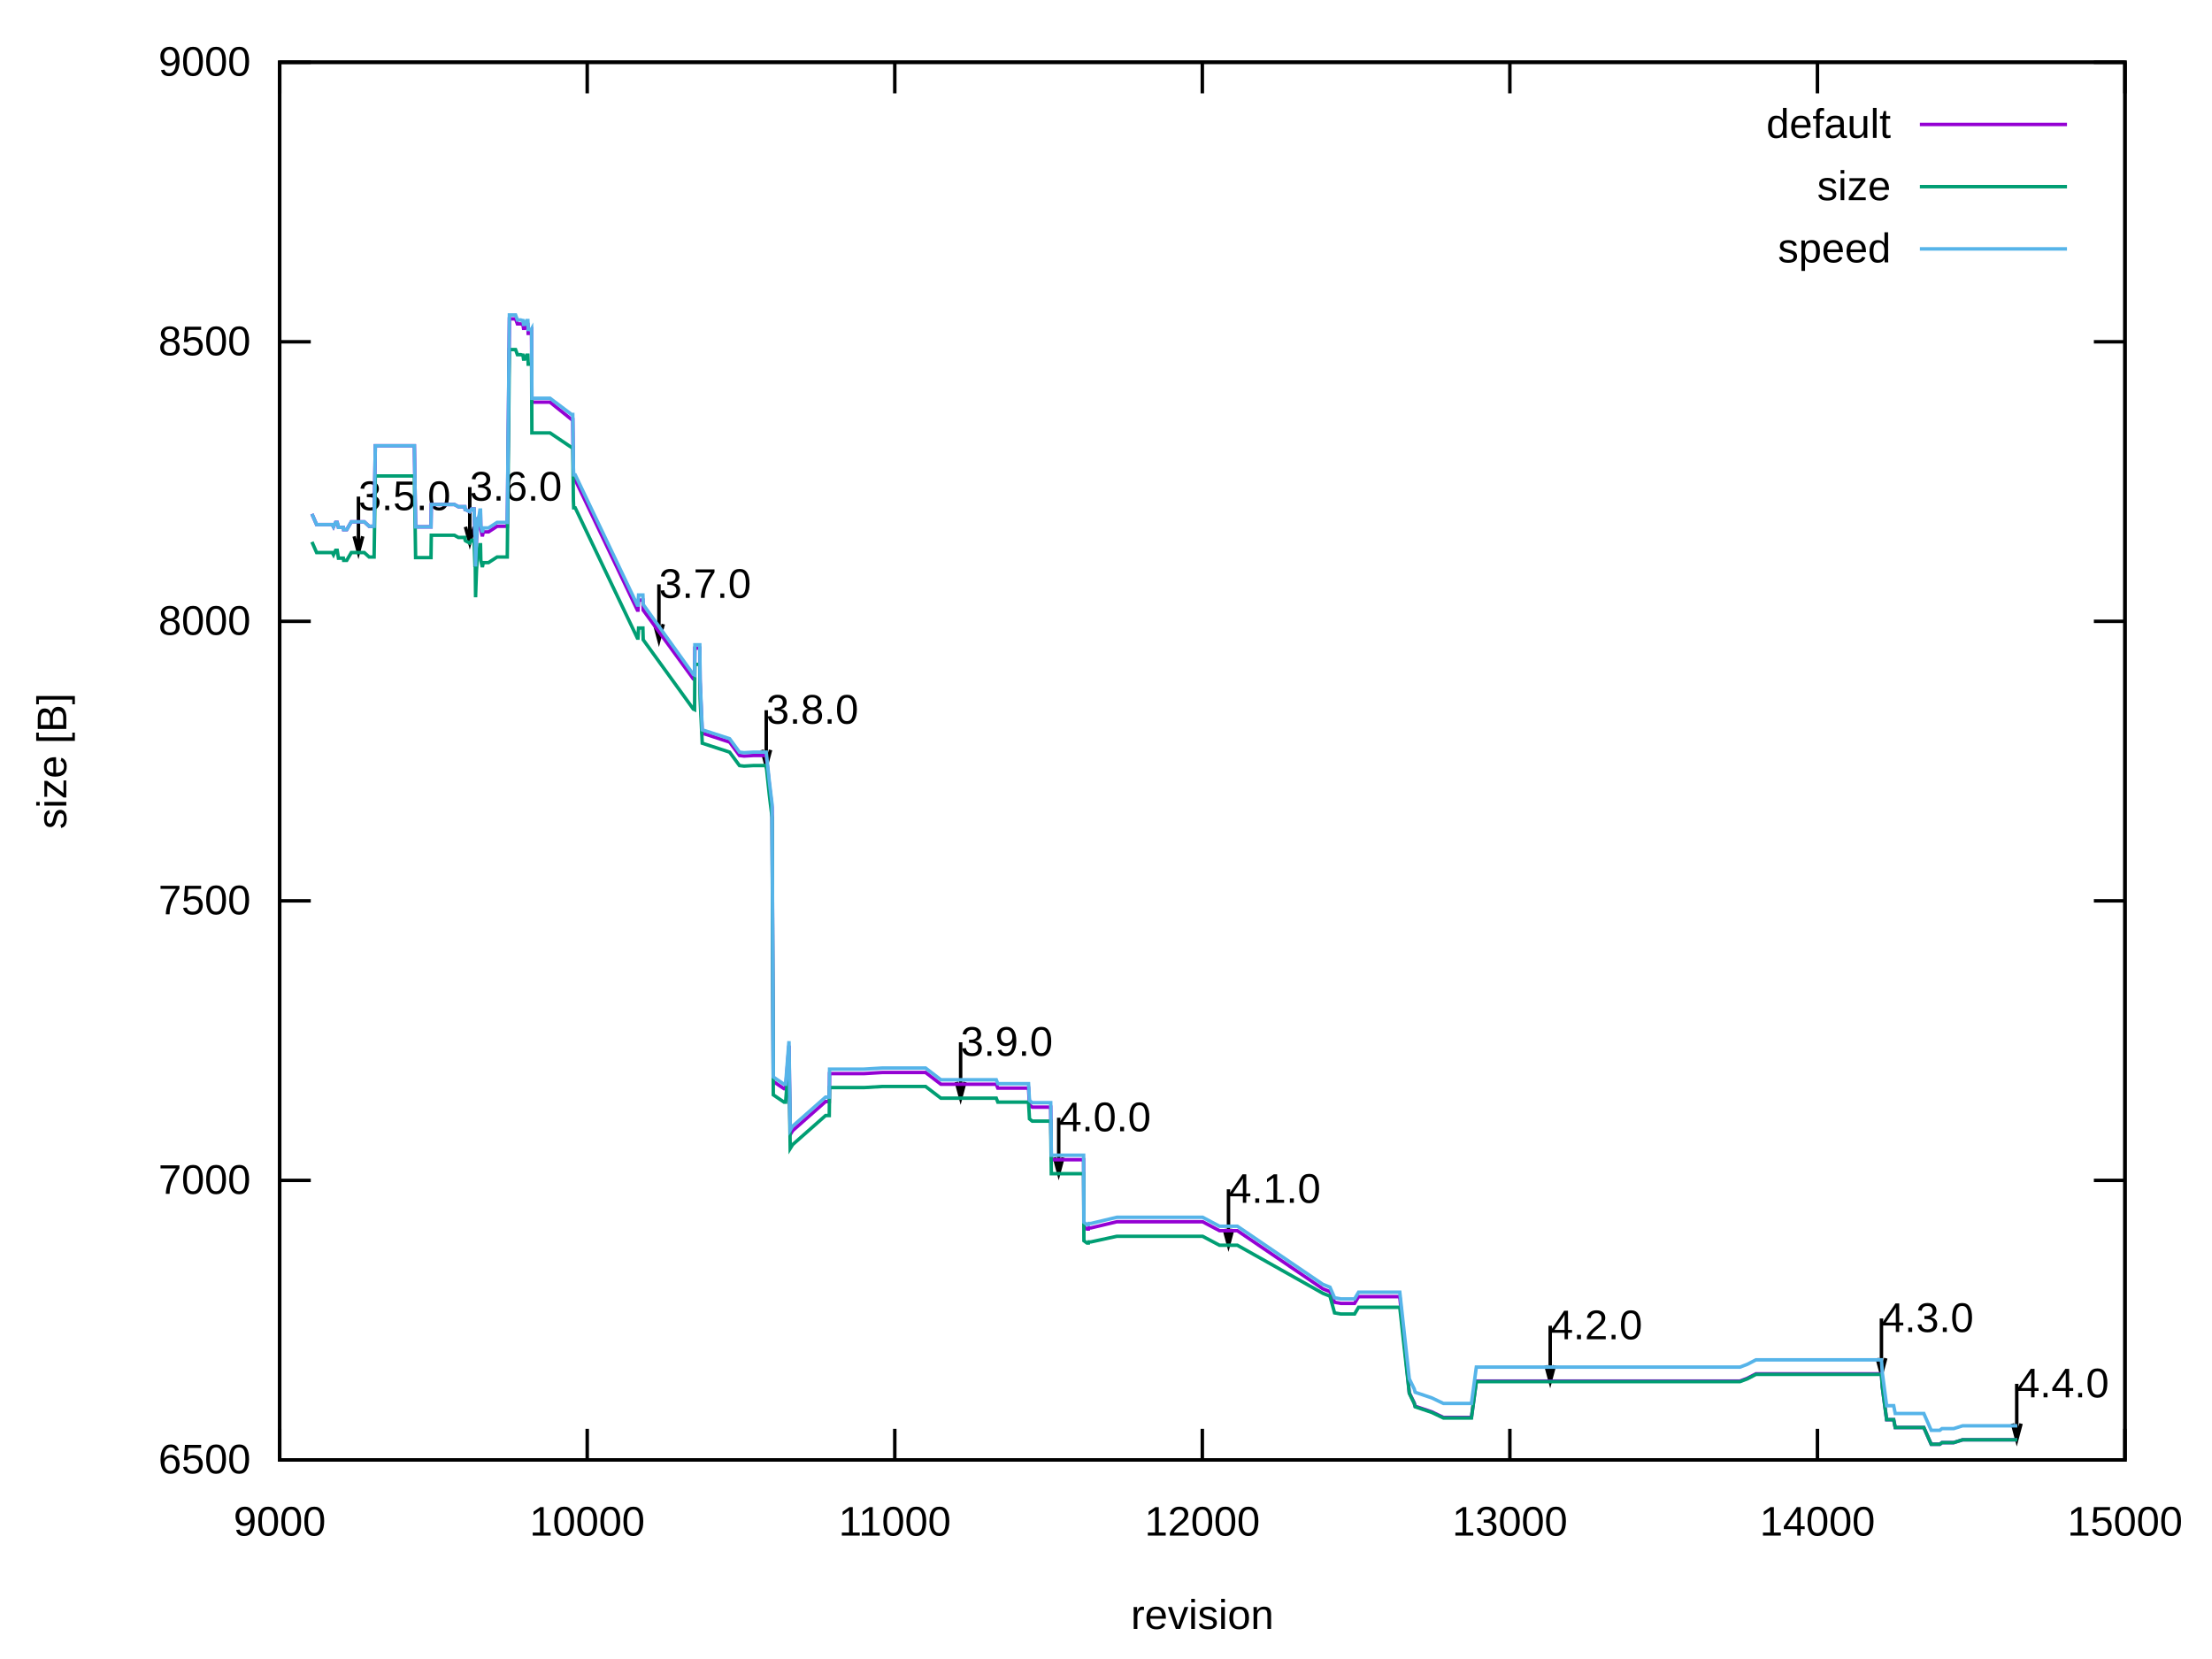
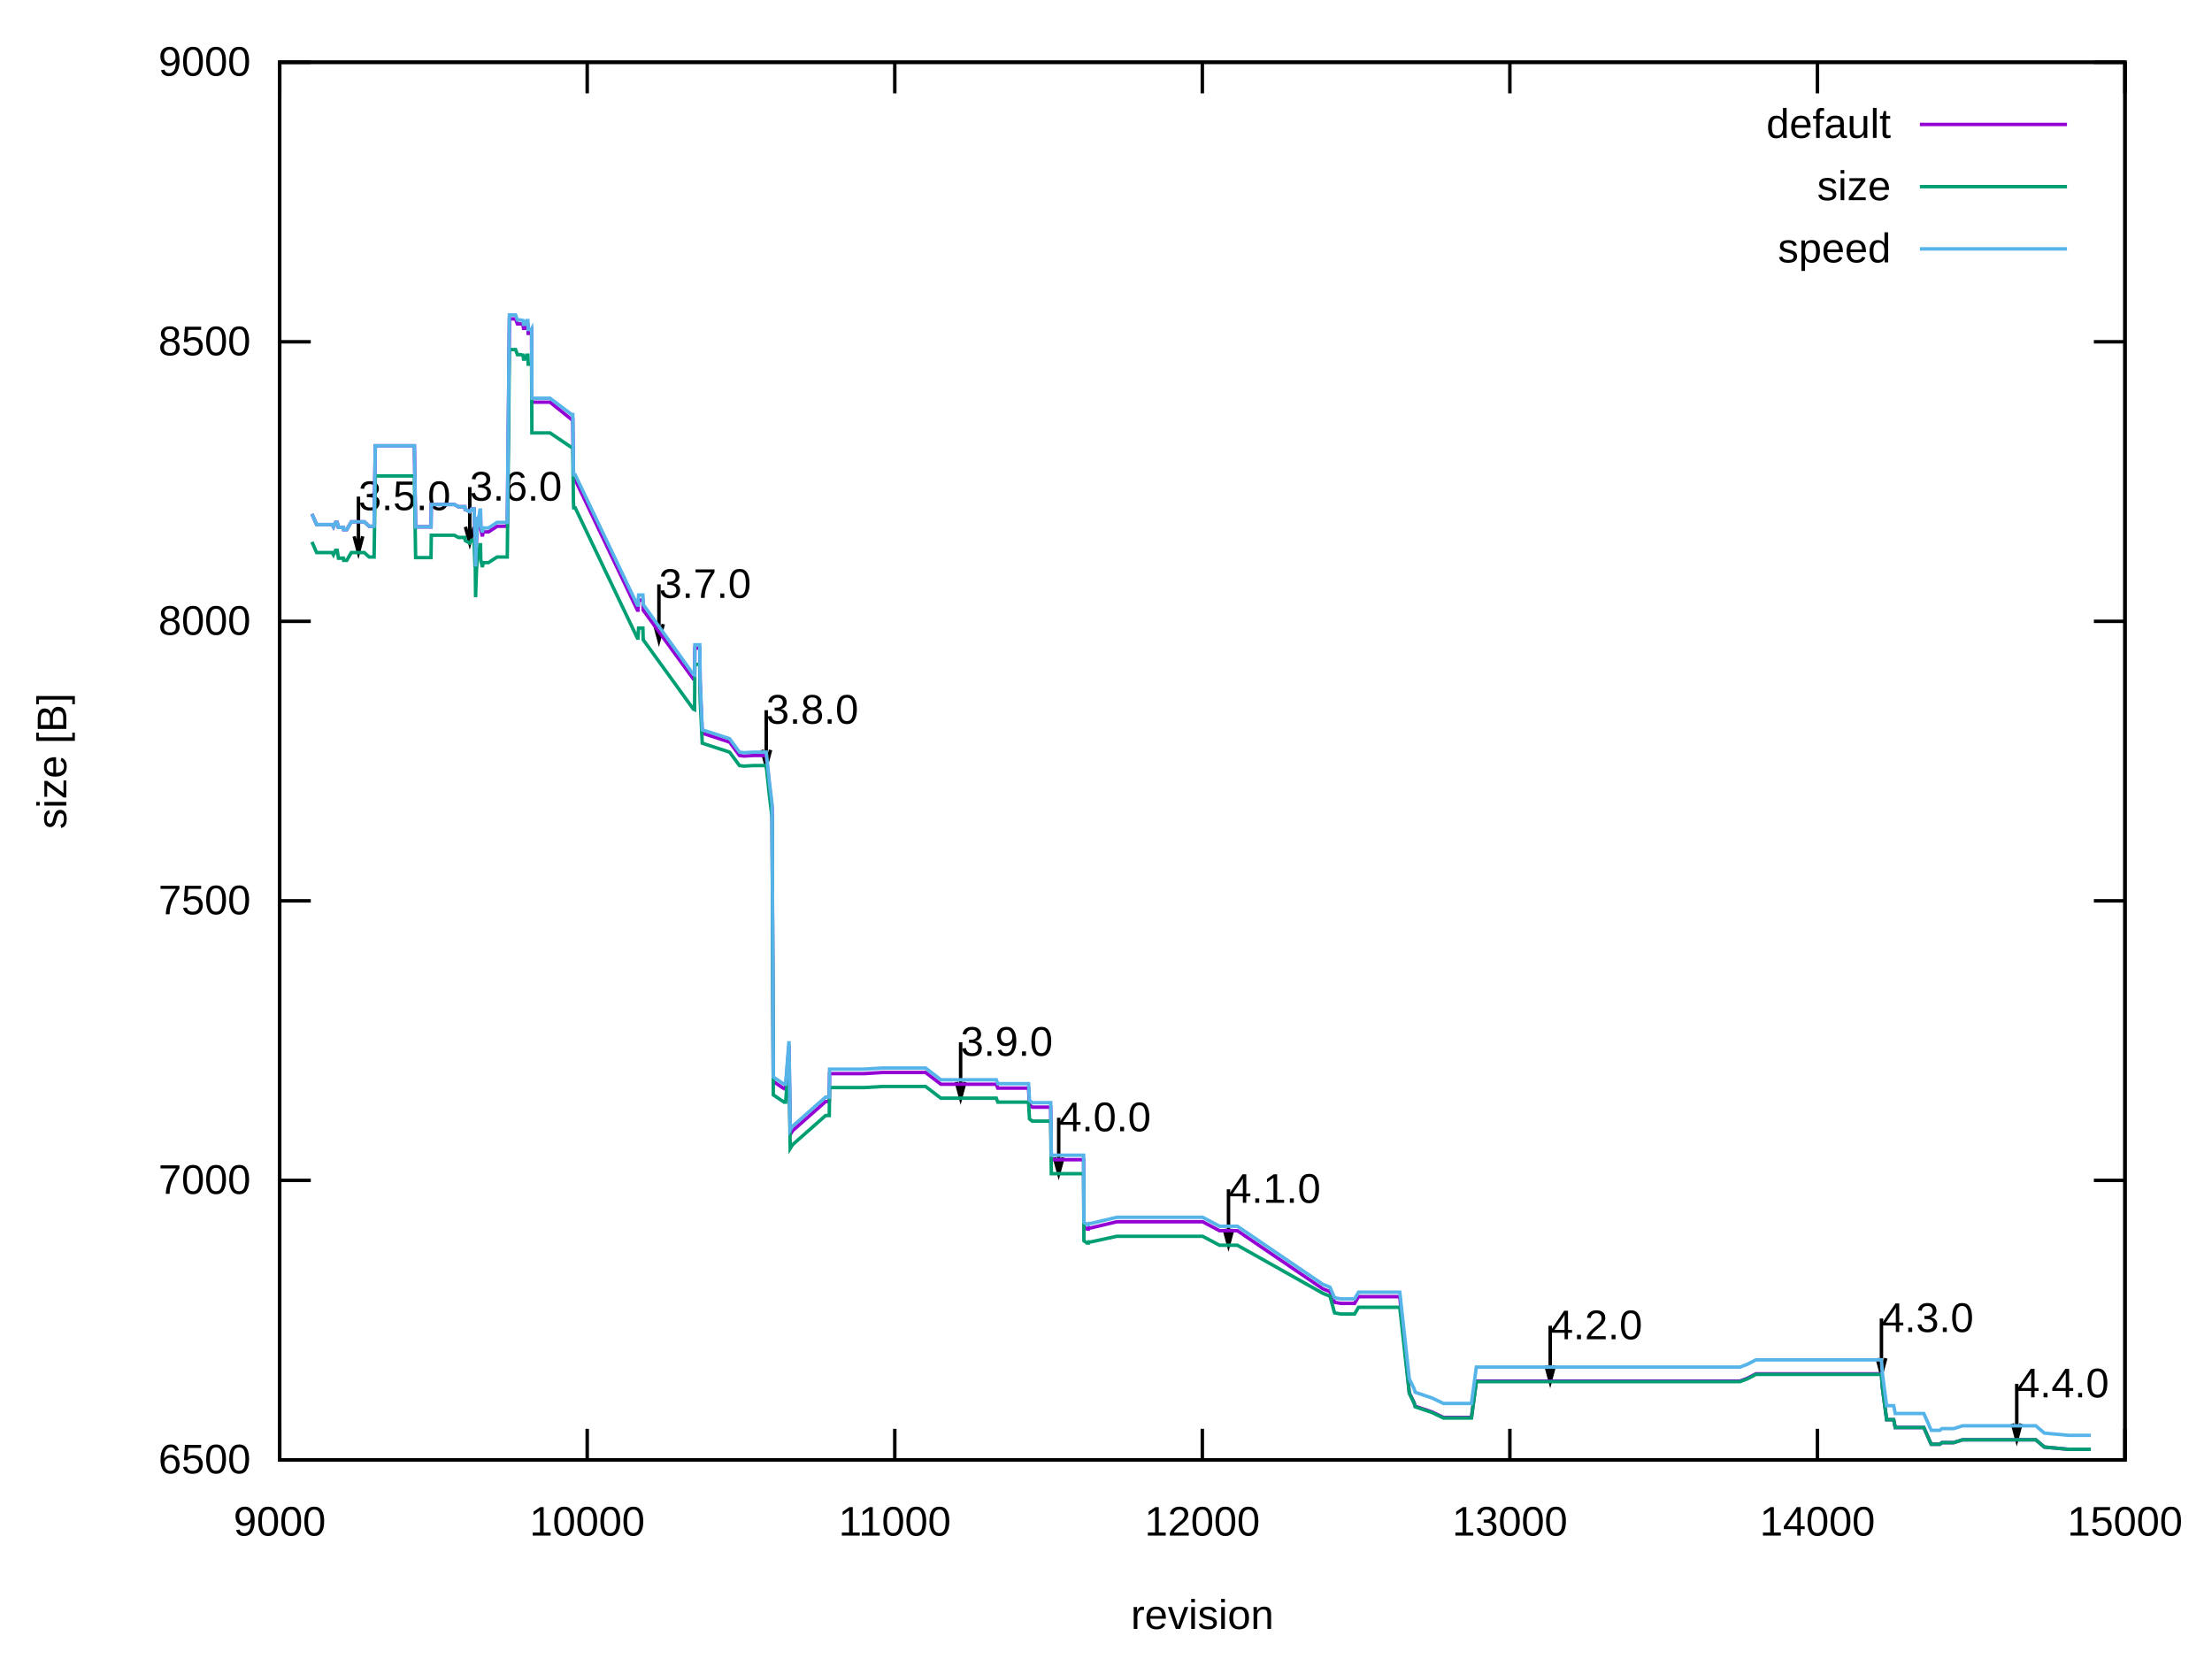
<svg xmlns="http://www.w3.org/2000/svg" xmlns:xlink="http://www.w3.org/1999/xlink" width="640" height="480" viewBox="0 0 640 480">
  <g id="gnuplot_canvas">
    <rect x="0" y="0" width="640" height="480" fill="none" />
    <defs>
      <circle id="gpDot" r="0.5" stroke-width="0.5" stroke="currentColor" />
      <path id="gpPt0" stroke-width="0.222" stroke="currentColor" d="M-1,0 h2 M0,-1 v2" />
      <path id="gpPt1" stroke-width="0.222" stroke="currentColor" d="M-1,-1 L1,1 M1,-1 L-1,1" />
      <path id="gpPt2" stroke-width="0.222" stroke="currentColor" d="M-1,0 L1,0 M0,-1 L0,1 M-1,-1 L1,1 M-1,1 L1,-1" />
      <rect id="gpPt3" stroke-width="0.222" stroke="currentColor" x="-1" y="-1" width="2" height="2" />
      <rect id="gpPt4" stroke-width="0.222" stroke="currentColor" fill="currentColor" x="-1" y="-1" width="2" height="2" />
      <circle id="gpPt5" stroke-width="0.222" stroke="currentColor" cx="0" cy="0" r="1" />
      <use xlink:href="#gpPt5" id="gpPt6" fill="currentColor" stroke="none" />
      <path id="gpPt7" stroke-width="0.222" stroke="currentColor" d="M0,-1.33 L-1.33,0.67 L1.33,0.67 z" />
      <use xlink:href="#gpPt7" id="gpPt8" fill="currentColor" stroke="none" />
      <use xlink:href="#gpPt7" id="gpPt9" stroke="currentColor" transform="rotate(180)" />
      <use xlink:href="#gpPt9" id="gpPt10" fill="currentColor" stroke="none" />
      <use xlink:href="#gpPt3" id="gpPt11" stroke="currentColor" transform="rotate(45)" />
      <use xlink:href="#gpPt11" id="gpPt12" fill="currentColor" stroke="none" />
      <path id="gpPt13" stroke-width="0.222" stroke="currentColor" d="M0,1.330 L1.265,0.411 L0.782,-1.067 L-0.782,-1.076 L-1.265,0.411 z" />
      <use xlink:href="#gpPt13" id="gpPt14" fill="currentColor" stroke="none" />
      <filter id="textbox" filterUnits="objectBoundingBox" x="0" y="0" height="1" width="1">
        <feFlood flood-color="white" flood-opacity="1" result="bgnd" />
        <feComposite in="SourceGraphic" in2="bgnd" operator="atop" />
      </filter>
      <filter id="greybox" filterUnits="objectBoundingBox" x="0" y="0" height="1" width="1">
        <feFlood flood-color="lightgrey" flood-opacity="1" result="grey" />
        <feComposite in="SourceGraphic" in2="grey" operator="atop" />
      </filter>
    </defs>
    <g fill="none" color="white" stroke="currentColor" stroke-width="1.00" stroke-linecap="butt" stroke-linejoin="miter">
</g>
    <g fill="none" color="black" stroke="currentColor" stroke-width="1.00" stroke-linecap="butt" stroke-linejoin="miter">
      <path stroke="black" d="M80.92,422.40 L89.92,422.40 M614.82,422.40 L605.82,422.40  " />
      <g transform="translate(72.53,426.30)" stroke="none" fill="black" font-family="Arial" font-size="12.00" text-anchor="end">
        <text>
          <tspan font-family="Arial"> 6500</tspan>
        </text>
      </g>
    </g>
    <g fill="none" color="black" stroke="currentColor" stroke-width="1.00" stroke-linecap="butt" stroke-linejoin="miter">
      <path stroke="black" d="M80.92,341.52 L89.92,341.52 M614.82,341.52 L605.82,341.52  " />
      <g transform="translate(72.53,345.42)" stroke="none" fill="black" font-family="Arial" font-size="12.00" text-anchor="end">
        <text>
          <tspan font-family="Arial"> 7000</tspan>
        </text>
      </g>
    </g>
    <g fill="none" color="black" stroke="currentColor" stroke-width="1.00" stroke-linecap="butt" stroke-linejoin="miter">
      <path stroke="black" d="M80.92,260.64 L89.92,260.64 M614.82,260.64 L605.82,260.64  " />
      <g transform="translate(72.53,264.54)" stroke="none" fill="black" font-family="Arial" font-size="12.00" text-anchor="end">
        <text>
          <tspan font-family="Arial"> 7500</tspan>
        </text>
      </g>
    </g>
    <g fill="none" color="black" stroke="currentColor" stroke-width="1.00" stroke-linecap="butt" stroke-linejoin="miter">
      <path stroke="black" d="M80.92,179.77 L89.92,179.77 M614.82,179.77 L605.82,179.77  " />
      <g transform="translate(72.53,183.67)" stroke="none" fill="black" font-family="Arial" font-size="12.00" text-anchor="end">
        <text>
          <tspan font-family="Arial"> 8000</tspan>
        </text>
      </g>
    </g>
    <g fill="none" color="black" stroke="currentColor" stroke-width="1.00" stroke-linecap="butt" stroke-linejoin="miter">
      <path stroke="black" d="M80.92,98.89 L89.92,98.89 M614.82,98.89 L605.82,98.89  " />
      <g transform="translate(72.53,102.79)" stroke="none" fill="black" font-family="Arial" font-size="12.00" text-anchor="end">
        <text>
          <tspan font-family="Arial"> 8500</tspan>
        </text>
      </g>
    </g>
    <g fill="none" color="black" stroke="currentColor" stroke-width="1.00" stroke-linecap="butt" stroke-linejoin="miter">
      <path stroke="black" d="M80.92,18.01 L89.92,18.01 M614.82,18.01 L605.82,18.01  " />
      <g transform="translate(72.53,21.91)" stroke="none" fill="black" font-family="Arial" font-size="12.00" text-anchor="end">
        <text>
          <tspan font-family="Arial"> 9000</tspan>
        </text>
      </g>
    </g>
    <g fill="none" color="black" stroke="currentColor" stroke-width="1.00" stroke-linecap="butt" stroke-linejoin="miter">
      <path stroke="black" d="M80.92,422.40 L80.92,413.40 M80.92,18.01 L80.92,27.01  " />
      <g transform="translate(80.92,444.30)" stroke="none" fill="black" font-family="Arial" font-size="12.00" text-anchor="middle">
        <text>
          <tspan font-family="Arial"> 9000</tspan>
        </text>
      </g>
    </g>
    <g fill="none" color="black" stroke="currentColor" stroke-width="1.00" stroke-linecap="butt" stroke-linejoin="miter">
      <path stroke="black" d="M169.90,422.40 L169.90,413.40 M169.90,18.01 L169.90,27.01  " />
      <g transform="translate(169.90,444.30)" stroke="none" fill="black" font-family="Arial" font-size="12.00" text-anchor="middle">
        <text>
          <tspan font-family="Arial"> 10000</tspan>
        </text>
      </g>
    </g>
    <g fill="none" color="black" stroke="currentColor" stroke-width="1.00" stroke-linecap="butt" stroke-linejoin="miter">
      <path stroke="black" d="M258.89,422.40 L258.89,413.40 M258.89,18.01 L258.89,27.01  " />
      <g transform="translate(258.89,444.30)" stroke="none" fill="black" font-family="Arial" font-size="12.00" text-anchor="middle">
        <text>
          <tspan font-family="Arial"> 11000</tspan>
        </text>
      </g>
    </g>
    <g fill="none" color="black" stroke="currentColor" stroke-width="1.00" stroke-linecap="butt" stroke-linejoin="miter">
      <path stroke="black" d="M347.87,422.40 L347.87,413.40 M347.87,18.01 L347.87,27.01  " />
      <g transform="translate(347.87,444.30)" stroke="none" fill="black" font-family="Arial" font-size="12.00" text-anchor="middle">
        <text>
          <tspan font-family="Arial"> 12000</tspan>
        </text>
      </g>
    </g>
    <g fill="none" color="black" stroke="currentColor" stroke-width="1.00" stroke-linecap="butt" stroke-linejoin="miter">
      <path stroke="black" d="M436.85,422.40 L436.85,413.40 M436.85,18.01 L436.85,27.01  " />
      <g transform="translate(436.85,444.30)" stroke="none" fill="black" font-family="Arial" font-size="12.00" text-anchor="middle">
        <text>
          <tspan font-family="Arial"> 13000</tspan>
        </text>
      </g>
    </g>
    <g fill="none" color="black" stroke="currentColor" stroke-width="1.00" stroke-linecap="butt" stroke-linejoin="miter">
      <path stroke="black" d="M525.84,422.40 L525.84,413.40 M525.84,18.01 L525.84,27.01  " />
      <g transform="translate(525.84,444.30)" stroke="none" fill="black" font-family="Arial" font-size="12.00" text-anchor="middle">
        <text>
          <tspan font-family="Arial"> 14000</tspan>
        </text>
      </g>
    </g>
    <g fill="none" color="black" stroke="currentColor" stroke-width="1.00" stroke-linecap="butt" stroke-linejoin="miter">
      <path stroke="black" d="M614.82,422.40 L614.82,413.40 M614.82,18.01 L614.82,27.01  " />
      <g transform="translate(614.82,444.30)" stroke="none" fill="black" font-family="Arial" font-size="12.00" text-anchor="middle">
        <text>
          <tspan font-family="Arial"> 15000</tspan>
        </text>
      </g>
    </g>
    <g fill="none" color="black" stroke="currentColor" stroke-width="1.00" stroke-linecap="butt" stroke-linejoin="miter">
</g>
    <g fill="none" color="black" stroke="currentColor" stroke-width="1.00" stroke-linecap="butt" stroke-linejoin="miter">
      <path stroke="black" d="M80.92,18.01 L80.92,422.40 L614.82,422.40 L614.82,18.01 L80.92,18.01 Z  " />
      <g transform="translate(103.70,147.59)" stroke="none" fill="black" font-family="Arial" font-size="12.00" text-anchor="start">
        <text>
          <tspan font-family="Arial">3.5.0</tspan>
        </text>
      </g>
      <g transform="translate(135.91,144.84)" stroke="none" fill="black" font-family="Arial" font-size="12.00" text-anchor="start">
        <text>
          <tspan font-family="Arial">3.6.0</tspan>
        </text>
      </g>
      <g transform="translate(190.64,172.99)" stroke="none" fill="black" font-family="Arial" font-size="12.00" text-anchor="start">
        <text>
          <tspan font-family="Arial">3.7.0</tspan>
        </text>
      </g>
      <g transform="translate(221.69,209.39)" stroke="none" fill="black" font-family="Arial" font-size="12.00" text-anchor="start">
        <text>
          <tspan font-family="Arial">3.8.0</tspan>
        </text>
      </g>
      <g transform="translate(277.93,305.47)" stroke="none" fill="black" font-family="Arial" font-size="12.00" text-anchor="start">
        <text>
          <tspan font-family="Arial">3.9.0</tspan>
        </text>
      </g>
      <g transform="translate(306.31,327.31)" stroke="none" fill="black" font-family="Arial" font-size="12.00" text-anchor="start">
        <text>
          <tspan font-family="Arial">4.0.0</tspan>
        </text>
      </g>
      <g transform="translate(355.43,348.01)" stroke="none" fill="black" font-family="Arial" font-size="12.00" text-anchor="start">
        <text>
          <tspan font-family="Arial">4.1.0</tspan>
        </text>
      </g>
      <g transform="translate(448.51,387.48)" stroke="none" fill="black" font-family="Arial" font-size="12.00" text-anchor="start">
        <text>
          <tspan font-family="Arial">4.2.0</tspan>
        </text>
      </g>
      <g transform="translate(544.35,385.38)" stroke="none" fill="black" font-family="Arial" font-size="12.00" text-anchor="start">
        <text>
          <tspan font-family="Arial">4.3.0</tspan>
        </text>
      </g>
      <g transform="translate(583.50,404.30)" stroke="none" fill="black" font-family="Arial" font-size="12.00" text-anchor="start">
        <text>
          <tspan font-family="Arial">4.4.0</tspan>
        </text>
      </g>
-       <path stroke="black" d="M102.46,155.18 L103.71,159.86 L104.96,155.18 M103.71,143.68 L103.71,159.86 M134.67,152.43 L135.92,157.11 L137.17,152.43   M135.92,140.93 L135.92,157.11 M189.40,180.58 L190.65,185.26 L191.90,180.58 M190.65,169.08 L190.65,185.26 M220.45,216.97   L221.70,221.65 L222.95,216.97 M221.70,205.48 L221.70,221.65 M276.69,313.05 L277.94,317.73 L279.19,313.05 M277.94,301.56   L277.94,317.73 M305.07,334.89 L306.32,339.57 L307.57,334.89 M306.32,323.40 L306.32,339.57 M354.19,355.60 L355.44,360.28   L356.69,355.60 M355.44,344.10 L355.44,360.28 M447.27,395.06 L448.52,399.74 L449.77,395.06 M448.52,383.57 L448.52,399.74   M543.11,392.96 L544.36,397.64 L545.61,392.96 M544.36,381.47 L544.36,397.64 M582.26,411.89 L583.51,416.57 L584.76,411.89   M583.51,400.39 L583.51,416.57  " />
-     </g>
-     <g fill="none" color="black" stroke="currentColor" stroke-width="1.00" stroke-linecap="butt" stroke-linejoin="miter">
-       <g transform="translate(19.18,220.21) rotate(270)" stroke="none" fill="black" font-family="Arial" font-size="12.00" text-anchor="middle">
-         <text>
-           <tspan font-family="Arial">size [B]</tspan>
-         </text>
-       </g>
-     </g>
-     <g fill="none" color="black" stroke="currentColor" stroke-width="1.00" stroke-linecap="butt" stroke-linejoin="miter">
-       <g transform="translate(347.87,471.30)" stroke="none" fill="black" font-family="Arial" font-size="12.00" text-anchor="middle">
-         <text>
-           <tspan font-family="Arial">revision</tspan>
-         </text>
-       </g>
+     </g>
+     <g fill="none" color="black" stroke="currentColor" stroke-width="1.00" stroke-linecap="butt" stroke-linejoin="miter">
+       <path stroke="black" d="M102.46,155.18 L103.71,159.86 L104.96,155.18 M103.71,143.68 L103.71,159.86  " />
+     </g>
+     <g fill="none" color="black" stroke="currentColor" stroke-width="1.00" stroke-linecap="butt" stroke-linejoin="miter">
+       <path stroke="black" d="M134.67,152.43 L135.92,157.11 L137.17,152.43 M135.92,140.93 L135.92,157.11  " />
+     </g>
+     <g fill="none" color="black" stroke="currentColor" stroke-width="1.00" stroke-linecap="butt" stroke-linejoin="miter">
+       <path stroke="black" d="M189.40,180.58 L190.65,185.26 L191.90,180.58 M190.65,169.08 L190.65,185.26  " />
+     </g>
+     <g fill="none" color="black" stroke="currentColor" stroke-width="1.00" stroke-linecap="butt" stroke-linejoin="miter">
+       <path stroke="black" d="M220.45,216.97 L221.70,221.65 L222.95,216.97 M221.70,205.48 L221.70,221.65  " />
+     </g>
+     <g fill="none" color="black" stroke="currentColor" stroke-width="1.00" stroke-linecap="butt" stroke-linejoin="miter">
+       <path stroke="black" d="M276.69,313.05 L277.94,317.73 L279.19,313.05 M277.94,301.56 L277.94,317.73  " />
+     </g>
+     <g fill="none" color="black" stroke="currentColor" stroke-width="1.00" stroke-linecap="butt" stroke-linejoin="miter">
+       <path stroke="black" d="M305.07,334.89 L306.32,339.57 L307.57,334.89 M306.32,323.40 L306.32,339.57  " />
+     </g>
+     <g fill="none" color="black" stroke="currentColor" stroke-width="1.00" stroke-linecap="butt" stroke-linejoin="miter">
+       <path stroke="black" d="M354.19,355.60 L355.44,360.28 L356.69,355.60 M355.44,344.10 L355.44,360.28  " />
+     </g>
+     <g fill="none" color="black" stroke="currentColor" stroke-width="1.00" stroke-linecap="butt" stroke-linejoin="miter">
+       <path stroke="black" d="M447.27,395.06 L448.52,399.74 L449.77,395.06 M448.52,383.57 L448.52,399.74  " />
+     </g>
+     <g fill="none" color="black" stroke="currentColor" stroke-width="1.00" stroke-linecap="butt" stroke-linejoin="miter">
+       <path stroke="black" d="M543.11,392.96 L544.36,397.64 L545.61,392.96 M544.36,381.47 L544.36,397.64  " />
+     </g>
+     <g fill="none" color="black" stroke="currentColor" stroke-width="1.00" stroke-linecap="butt" stroke-linejoin="miter">
+       <path stroke="black" d="M582.26,411.89 L583.51,416.57 L584.76,411.89 M583.51,400.39 L583.51,416.57  " />
    </g>
    <g fill="none" color="black" stroke="currentColor" stroke-width="1.00" stroke-linecap="butt" stroke-linejoin="miter">
</g>
    <g id="gnuplot_plot_1">
      <g fill="none" color="black" stroke="currentColor" stroke-width="1.00" stroke-linecap="butt" stroke-linejoin="miter">
        <g transform="translate(547.09,39.91)" stroke="none" fill="black" font-family="Arial" font-size="12.00" text-anchor="end">
          <text>
            <tspan font-family="Arial">default</tspan>
          </text>
        </g>
      </g>
      <g fill="none" color="black" stroke="currentColor" stroke-width="1.00" stroke-linecap="butt" stroke-linejoin="miter">
-         <path stroke="rgb(148,   0, 211)" d="M555.48,36.01 L598.04,36.01 M90.26,148.71 L91.60,151.78 L91.95,151.78 L92.22,151.78 L93.20,151.78 L94.89,151.78   L96.14,151.78 L96.49,152.43 L97.11,151.14 L97.56,151.14 L97.92,152.59 L98.09,152.59 L99.34,152.59 L99.43,153.24   L100.32,153.24 L101.65,150.97 L103.70,150.97 L105.39,150.97 L106.81,152.27 L108.24,152.27 L108.59,128.97 L109.31,128.97   L112.42,128.97 L114.38,128.97 L119.89,128.97 L120.25,152.43 L120.52,152.43 L121.14,152.43 L121.94,152.43 L123.45,152.43   L124.25,152.43 L124.70,152.43 L124.79,145.96 L125.23,145.96 L127.28,145.96 L128.97,145.96 L129.86,145.96 L131.46,145.96   L132.62,146.61 L133.33,146.61 L133.95,146.61 L134.40,146.61 L134.49,146.61 L134.58,147.41 L134.67,147.41 L135.91,148.06   L136.45,147.25 L137.16,147.25 L137.42,154.53 L137.51,154.53 L137.60,163.91 L137.69,161.00 L137.87,155.99 L138.31,149.68   L138.40,150.00 L138.67,150.33 L138.85,148.71 L139.03,148.71 L139.12,153.24 L139.56,155.18 L139.83,153.89 L140.00,153.89   L140.09,153.89 L140.18,153.89 L141.34,153.89 L143.83,152.27 L145.88,152.27 L146.77,152.27 L147.39,92.26 L147.75,92.26   L148.64,92.26 L148.90,92.26 L148.99,92.26 L149.08,92.26 L149.17,92.26 L149.70,93.71 L150.68,93.71 L151.22,93.87   L151.31,93.87 L151.48,95.01 L151.84,95.01 L152.37,93.87 L152.73,93.87 L152.82,96.46 L153.44,96.46 L153.71,96.46   L153.80,96.30 L153.89,116.36 L154.78,116.36 L154.95,116.36 L155.31,116.36 L159.14,116.36 L165.37,121.37 L165.72,121.37   L165.90,136.74 L165.99,138.84 L166.43,138.84 L184.41,176.53 L184.59,176.53 L184.76,173.62 L185.39,173.62 L186.01,173.62   L186.10,176.53 L200.60,196.43 L200.96,196.59 L201.05,187.53 L202.47,187.53 L202.56,197.40 L203.18,212.12 L211.10,214.71   L213.95,218.59 L215.28,218.75 L217.95,218.59 L219.56,218.59 L221.69,218.59 L222.58,227.00 L223.38,233.63 L223.74,312.89   L225.16,313.86 L226.85,314.99 L227.30,314.99 L228.28,302.54 L228.63,328.26 L229.34,327.13 L238.87,318.71 L239.49,318.71   L239.84,318.71 L239.93,318.71 L240.02,310.63 L240.20,310.63 L241.09,310.63 L249.99,310.63 L255.33,310.30 L256.57,310.30   L266.63,310.30 L267.79,310.30 L272.23,313.70 L277.93,313.70 L282.02,313.70 L288.25,313.70 L288.70,314.83 L291.90,314.83   L297.59,314.83 L297.86,319.68 L298.66,320.33 L304.00,320.33 L304.18,335.54 L306.31,335.54 L311.03,335.54 L313.52,335.54   L313.61,354.95 L314.50,355.59 L314.95,355.59 L315.04,355.27 L315.57,355.27 L315.66,355.27 L323.13,353.49 L332.03,353.49   L347.96,353.49 L352.85,356.08 L355.43,356.08 L356.59,356.08 L356.77,356.08 L356.95,356.08 L357.30,356.08 L357.57,356.08   L358.01,356.08 L382.75,372.90 L384.80,373.71 L386.13,376.78 L387.91,377.11 L389.16,377.11 L391.29,377.11 L391.92,377.11   L393.07,375.17 L405.00,375.17 L407.76,402.99 L409.18,405.90 L409.45,406.87 L414.25,408.49 L417.63,410.11 L418.61,410.11   L421.46,410.11 L424.57,410.11 L425.73,410.11 L427.15,399.59 L427.96,399.59 L434.09,399.59 L448.51,399.59 L454.65,399.59   L463.55,399.59 L480.90,399.59 L498.16,399.59 L499.05,399.59 L499.94,399.59 L503.41,399.59 L505.55,398.78 L508.04,397.49   L516.94,397.49 L525.84,397.49 L542.21,397.49 L544.35,397.49 L544.61,401.21 L545.86,410.75 L546.75,410.75 L547.01,410.75   L547.73,410.75 L547.90,410.75 L548.35,413.02 L552.53,413.02 L556.62,413.02 L558.76,417.87 L561.25,417.87 L561.87,417.39   L565.26,417.39 L567.84,416.58 L571.22,416.58 L572.82,416.58 L583.50,416.58 L583.68,416.58  " />
+         <path stroke="rgb(148,   0, 211)" d="M555.48,36.01 L598.04,36.01 M90.26,148.71 L91.60,151.78 L91.95,151.78 L92.22,151.78 L93.20,151.78 L94.89,151.78   L96.14,151.78 L96.49,152.43 L97.11,151.14 L97.56,151.14 L97.92,152.59 L98.09,152.59 L99.34,152.59 L99.43,153.24   L100.32,153.24 L101.65,150.97 L103.70,150.97 L105.39,150.97 L106.81,152.27 L108.24,152.27 L108.59,128.97 L109.31,128.97   L112.42,128.97 L114.38,128.97 L119.89,128.97 L120.25,152.43 L120.52,152.43 L121.14,152.43 L121.94,152.43 L123.45,152.43   L124.25,152.43 L124.70,152.43 L124.79,145.96 L125.23,145.96 L127.28,145.96 L128.97,145.96 L129.86,145.96 L131.46,145.96   L132.62,146.61 L133.33,146.61 L133.95,146.61 L134.40,146.61 L134.49,146.61 L134.58,147.41 L134.67,147.41 L135.91,148.06   L136.45,147.25 L137.16,147.25 L137.42,154.53 L137.51,154.53 L137.60,163.91 L137.69,161.00 L137.87,155.99 L138.31,149.68   L138.40,150.00 L138.67,150.33 L138.85,148.71 L139.03,148.71 L139.12,153.24 L139.56,155.18 L139.83,153.89 L140.00,153.89   L140.09,153.89 L140.18,153.89 L141.34,153.89 L143.83,152.27 L145.88,152.27 L146.77,152.27 L147.39,92.26 L147.75,92.26   L148.64,92.26 L148.90,92.26 L148.99,92.26 L149.08,92.26 L149.17,92.26 L149.70,93.71 L150.68,93.71 L151.22,93.87   L151.31,93.87 L151.48,95.01 L151.84,95.01 L152.37,93.87 L152.73,93.87 L152.82,96.46 L153.44,96.46 L153.71,96.46   L153.80,96.30 L153.89,116.36 L154.78,116.36 L154.95,116.36 L155.31,116.36 L159.14,116.36 L165.37,121.37 L165.72,121.37   L165.90,136.74 L165.99,138.84 L166.43,138.84 L184.41,176.53 L184.59,176.53 L184.76,173.62 L185.39,173.62 L186.01,173.62   L186.10,176.53 L200.60,196.43 L200.96,196.59 L201.05,187.53 L202.47,187.53 L202.56,197.40 L203.18,212.12 L211.10,214.71   L213.95,218.59 L215.28,218.75 L217.95,218.59 L219.56,218.59 L221.69,218.59 L222.58,227.00 L223.38,233.63 L223.74,312.89   L225.16,313.86 L226.85,314.99 L227.30,314.99 L228.28,302.54 L228.63,328.26 L229.34,327.13 L238.87,318.71 L239.49,318.71   L239.84,318.71 L239.93,318.71 L240.02,310.63 L240.20,310.63 L241.09,310.63 L249.99,310.63 L255.33,310.30 L256.57,310.30   L266.63,310.30 L267.79,310.30 L272.23,313.70 L277.93,313.70 L282.02,313.70 L288.25,313.70 L288.70,314.83 L291.90,314.83   L297.59,314.83 L297.86,319.68 L298.66,320.33 L304.00,320.33 L304.18,335.54 L306.31,335.54 L311.03,335.54 L313.52,335.54   L313.61,354.95 L314.50,355.59 L314.95,355.59 L315.04,355.27 L315.57,355.27 L315.66,355.27 L323.13,353.49 L332.03,353.49   L347.96,353.49 L352.85,356.08 L355.43,356.08 L356.59,356.08 L356.77,356.08 L356.95,356.08 L357.30,356.08 L357.57,356.08   L358.01,356.08 L382.75,372.90 L384.80,373.71 L386.13,376.78 L387.91,377.11 L389.16,377.11 L391.29,377.11 L391.92,377.11   L393.07,375.17 L405.00,375.17 L407.76,402.99 L409.18,405.90 L409.45,406.87 L414.25,408.49 L417.63,410.11 L418.61,410.11   L421.46,410.11 L424.57,410.11 L425.73,410.11 L427.15,399.59 L427.96,399.59 L434.09,399.59 L448.51,399.59 L454.65,399.59   L463.55,399.59 L480.90,399.59 L498.16,399.59 L499.05,399.59 L499.94,399.59 L503.41,399.59 L505.55,398.78 L508.04,397.49   L516.94,397.49 L525.84,397.49 L542.21,397.49 L544.35,397.49 L544.61,401.21 L545.86,410.75 L546.75,410.75 L547.01,410.75   L547.73,410.75 L547.90,410.75 L548.35,413.02 L552.53,413.02 L556.62,413.02 L558.76,417.87 L561.25,417.87 L561.87,417.39   L565.26,417.39 L567.84,416.58 L571.22,416.58 L572.82,416.58 L583.50,416.58 L583.68,416.58 L589.01,416.58 L591.51,418.68   L598.54,419.33 L604.94,419.33  " />
      </g>
    </g>
    <g id="gnuplot_plot_2">
      <g fill="none" color="black" stroke="currentColor" stroke-width="1.00" stroke-linecap="butt" stroke-linejoin="miter">
        <g transform="translate(547.09,57.91)" stroke="none" fill="black" font-family="Arial" font-size="12.00" text-anchor="end">
          <text>
            <tspan font-family="Arial">size</tspan>
          </text>
        </g>
      </g>
      <g fill="none" color="black" stroke="currentColor" stroke-width="1.00" stroke-linecap="butt" stroke-linejoin="miter">
-         <path stroke="rgb(  0, 158, 115)" d="M555.48,54.01 L598.04,54.01 M90.26,156.80 L91.60,159.87 L91.95,159.87 L92.22,159.87 L93.20,159.87 L94.89,159.87   L96.14,159.87 L96.49,160.52 L97.11,159.22 L97.56,159.22 L97.92,161.49 L98.09,161.49 L99.34,161.49 L99.43,162.13   L100.32,162.13 L101.65,159.87 L103.70,159.87 L105.39,159.87 L106.81,161.16 L108.24,161.16 L108.59,137.71 L109.31,137.71   L112.42,137.71 L114.38,137.71 L119.89,137.71 L120.25,161.33 L120.52,161.33 L121.14,161.33 L121.94,161.33 L123.45,161.33   L124.25,161.33 L124.70,161.33 L124.79,154.86 L125.23,154.86 L127.28,154.86 L128.97,154.86 L129.86,154.86 L131.46,154.86   L132.62,155.50 L133.33,155.50 L133.95,155.50 L134.40,155.50 L134.49,155.50 L134.58,156.31 L134.67,156.47 L135.91,157.12   L136.45,156.31 L137.16,156.31 L137.42,163.59 L137.51,163.59 L137.60,172.81 L137.69,169.90 L137.87,164.88 L138.31,158.58   L138.40,158.90 L138.67,159.22 L138.85,157.61 L139.03,157.61 L139.12,162.13 L139.56,164.08 L139.83,162.78 L140.00,162.78   L140.09,162.78 L140.18,162.78 L141.34,162.78 L143.83,161.16 L145.88,161.16 L146.77,161.16 L147.39,101.15 L147.75,101.15   L148.64,101.15 L148.90,101.15 L148.99,101.15 L149.08,101.15 L149.17,101.15 L149.70,102.61 L150.68,102.61 L151.22,102.77   L151.31,102.77 L151.48,103.90 L151.84,103.90 L152.37,102.77 L152.73,102.77 L152.82,105.36 L153.44,105.36 L153.71,105.36   L153.80,105.20 L153.89,125.25 L154.78,125.25 L154.95,125.25 L155.31,125.25 L159.14,125.25 L165.37,129.46 L165.72,129.46   L165.90,144.83 L165.99,146.93 L166.43,146.93 L184.41,184.62 L184.59,184.62 L184.76,181.71 L185.39,181.71 L186.01,181.71   L186.10,185.10 L200.60,205.16 L200.96,205.32 L201.05,192.22 L202.47,192.22 L202.56,202.09 L203.18,215.03 L211.10,217.62   L213.95,221.50 L215.28,221.66 L217.95,221.50 L219.56,221.50 L221.69,221.50 L222.58,229.91 L223.38,236.54 L223.74,316.77   L225.16,317.74 L226.85,318.88 L227.30,318.88 L228.28,306.42 L228.63,332.30 L229.34,331.17 L238.87,322.76 L239.49,322.76   L239.84,322.76 L239.93,322.76 L240.02,314.67 L240.20,314.67 L241.09,314.67 L249.99,314.67 L255.33,314.35 L256.57,314.35   L266.63,314.35 L267.79,314.35 L272.23,317.74 L277.93,317.74 L282.02,317.74 L288.25,317.74 L288.70,318.88 L291.90,318.88   L297.59,318.88 L297.86,323.73 L298.66,324.38 L304.00,324.38 L304.18,339.58 L306.31,339.58 L311.03,339.58 L313.52,339.58   L313.61,358.99 L314.50,359.64 L314.95,359.64 L315.04,359.32 L315.57,359.32 L315.66,359.32 L323.13,357.70 L332.03,357.70   L347.96,357.70 L352.85,360.29 L355.43,360.29 L356.59,360.29 L356.77,360.29 L356.95,360.29 L357.30,360.29 L357.57,360.29   L358.01,360.29 L382.75,374.20 L384.80,375.01 L386.13,379.86 L387.91,380.18 L389.16,380.18 L391.29,380.18 L391.92,380.18   L393.07,378.24 L405.00,378.24 L407.76,403.15 L409.18,406.06 L409.45,407.03 L414.25,408.65 L417.63,410.27 L418.61,410.27   L421.46,410.27 L424.57,410.27 L425.73,410.27 L427.15,399.75 L427.96,399.75 L434.09,399.75 L448.51,399.75 L454.65,399.75   L463.55,399.75 L480.90,399.75 L498.16,399.75 L499.05,399.75 L499.94,399.75 L503.41,399.75 L505.55,398.95 L508.04,397.65   L516.94,397.65 L525.84,397.65 L542.21,397.65 L544.35,397.65 L544.61,401.37 L545.86,410.75 L546.75,410.75 L547.01,410.75   L547.73,410.75 L547.90,410.75 L548.35,413.02 L552.53,413.02 L556.62,413.02 L558.76,417.87 L561.25,417.87 L561.87,417.39   L565.26,417.39 L567.84,416.58 L571.22,416.58 L572.82,416.58 L583.50,416.58 L583.68,416.58  " />
+         <path stroke="rgb(  0, 158, 115)" d="M555.48,54.01 L598.04,54.01 M90.26,156.80 L91.60,159.87 L91.95,159.87 L92.22,159.87 L93.20,159.87 L94.89,159.87   L96.14,159.87 L96.49,160.52 L97.11,159.22 L97.56,159.22 L97.92,161.49 L98.09,161.49 L99.34,161.49 L99.43,162.13   L100.32,162.13 L101.65,159.87 L103.70,159.87 L105.39,159.87 L106.81,161.16 L108.24,161.16 L108.59,137.71 L109.31,137.71   L112.42,137.71 L114.38,137.71 L119.89,137.71 L120.25,161.33 L120.52,161.33 L121.14,161.33 L121.94,161.33 L123.45,161.33   L124.25,161.33 L124.70,161.33 L124.79,154.86 L125.23,154.86 L127.28,154.86 L128.97,154.86 L129.86,154.86 L131.46,154.86   L132.62,155.50 L133.33,155.50 L133.95,155.50 L134.40,155.50 L134.49,155.50 L134.58,156.31 L134.67,156.47 L135.91,157.12   L136.45,156.31 L137.16,156.31 L137.42,163.59 L137.51,163.59 L137.60,172.81 L137.69,169.90 L137.87,164.88 L138.31,158.58   L138.40,158.90 L138.67,159.22 L138.85,157.61 L139.03,157.61 L139.12,162.13 L139.56,164.08 L139.83,162.78 L140.00,162.78   L140.09,162.78 L140.18,162.78 L141.34,162.78 L143.83,161.16 L145.88,161.16 L146.77,161.16 L147.39,101.15 L147.75,101.15   L148.64,101.15 L148.90,101.15 L148.99,101.15 L149.08,101.15 L149.17,101.15 L149.70,102.61 L150.68,102.61 L151.22,102.77   L151.31,102.77 L151.48,103.90 L151.84,103.90 L152.37,102.77 L152.73,102.77 L152.82,105.36 L153.44,105.36 L153.71,105.36   L153.80,105.20 L153.89,125.25 L154.78,125.25 L154.95,125.25 L155.31,125.25 L159.14,125.25 L165.37,129.46 L165.72,129.46   L165.90,144.83 L165.99,146.93 L166.43,146.93 L184.41,184.62 L184.59,184.62 L184.76,181.71 L185.39,181.71 L186.01,181.71   L186.10,185.10 L200.60,205.16 L200.96,205.32 L201.05,192.22 L202.47,192.22 L202.56,202.09 L203.18,215.03 L211.10,217.62   L213.95,221.50 L215.28,221.66 L217.95,221.50 L219.56,221.50 L221.69,221.50 L222.58,229.91 L223.38,236.54 L223.74,316.77   L225.16,317.74 L226.85,318.88 L227.30,318.88 L228.28,306.42 L228.63,332.30 L229.34,331.17 L238.87,322.76 L239.49,322.76   L239.84,322.76 L239.93,322.76 L240.02,314.67 L240.20,314.67 L241.09,314.67 L249.99,314.67 L255.33,314.35 L256.57,314.35   L266.63,314.35 L267.79,314.35 L272.23,317.74 L277.93,317.74 L282.02,317.74 L288.25,317.74 L288.70,318.88 L291.90,318.88   L297.59,318.88 L297.86,323.73 L298.66,324.38 L304.00,324.38 L304.18,339.58 L306.31,339.58 L311.03,339.58 L313.52,339.58   L313.61,358.99 L314.50,359.64 L314.95,359.64 L315.04,359.32 L315.57,359.32 L315.66,359.32 L323.13,357.70 L332.03,357.70   L347.96,357.70 L352.85,360.29 L355.43,360.29 L356.59,360.29 L356.77,360.29 L356.95,360.29 L357.30,360.29 L357.57,360.29   L358.01,360.29 L382.75,374.20 L384.80,375.01 L386.13,379.86 L387.91,380.18 L389.16,380.18 L391.29,380.18 L391.92,380.18   L393.07,378.24 L405.00,378.24 L407.76,403.15 L409.18,406.06 L409.45,407.03 L414.25,408.65 L417.63,410.27 L418.61,410.27   L421.46,410.27 L424.57,410.27 L425.73,410.27 L427.15,399.75 L427.96,399.75 L434.09,399.75 L448.51,399.75 L454.65,399.75   L463.55,399.75 L480.90,399.75 L498.16,399.75 L499.05,399.75 L499.94,399.75 L503.41,399.75 L505.55,398.95 L508.04,397.65   L516.94,397.65 L525.84,397.65 L542.21,397.65 L544.35,397.65 L544.61,401.37 L545.86,410.75 L546.75,410.75 L547.01,410.75   L547.73,410.75 L547.90,410.75 L548.35,413.02 L552.53,413.02 L556.62,413.02 L558.76,417.87 L561.25,417.87 L561.87,417.39   L565.26,417.39 L567.84,416.58 L571.22,416.58 L572.82,416.58 L583.50,416.58 L583.68,416.58 L589.01,416.58 L591.51,418.68   L598.54,419.33 L604.94,419.33  " />
      </g>
    </g>
    <g id="gnuplot_plot_3">
      <g fill="none" color="black" stroke="currentColor" stroke-width="1.00" stroke-linecap="butt" stroke-linejoin="miter">
        <g transform="translate(547.09,75.91)" stroke="none" fill="black" font-family="Arial" font-size="12.00" text-anchor="end">
          <text>
            <tspan font-family="Arial">speed</tspan>
          </text>
        </g>
      </g>
      <g fill="none" color="black" stroke="currentColor" stroke-width="1.00" stroke-linecap="butt" stroke-linejoin="miter">
-         <path stroke="rgb( 86, 180, 233)" d="M555.48,72.01 L598.04,72.01 M90.26,148.71 L91.60,151.78 L91.95,151.78 L92.22,151.78 L93.20,151.78 L94.89,151.78   L96.14,151.78 L96.49,152.43 L97.11,151.14 L97.56,151.14 L97.92,152.59 L98.09,152.59 L99.34,152.59 L99.43,153.24   L100.32,153.24 L101.65,150.97 L103.70,150.97 L105.39,150.97 L106.81,152.27 L108.24,152.27 L108.59,128.97 L109.31,128.97   L112.42,128.97 L114.38,128.97 L119.89,128.97 L120.25,152.43 L120.52,152.43 L121.14,152.43 L121.94,152.43 L123.45,152.43   L124.25,152.43 L124.70,152.43 L124.79,145.96 L125.23,145.96 L127.28,145.96 L128.97,145.96 L129.86,145.96 L131.46,145.96   L132.62,146.61 L133.33,146.61 L133.95,146.61 L134.40,146.61 L134.49,146.61 L134.58,147.41 L134.67,147.41 L135.91,148.06   L136.45,147.25 L137.16,147.25 L137.42,154.53 L137.51,154.53 L137.60,163.91 L137.69,161.00 L137.87,155.99 L138.31,149.68   L138.40,150.00 L138.67,148.87 L138.85,147.58 L139.03,147.58 L139.12,152.11 L139.56,154.05 L139.83,152.75 L140.00,152.75   L140.09,152.75 L140.18,152.75 L141.34,152.75 L143.83,151.14 L145.88,151.14 L146.77,151.14 L147.39,91.12 L147.75,91.12   L148.64,91.12 L148.90,91.12 L148.99,91.12 L149.08,91.12 L149.17,91.12 L149.70,92.58 L150.68,92.58 L151.22,92.74   L151.31,92.74 L151.48,93.87 L151.84,93.87 L152.37,92.74 L152.73,92.74 L152.82,95.33 L153.44,95.33 L153.71,95.33   L153.80,95.17 L153.89,115.23 L154.78,115.23 L154.95,115.23 L155.31,115.23 L159.14,115.23 L165.37,119.92 L165.72,119.92   L165.90,135.28 L165.99,137.39 L166.43,137.39 L184.41,175.08 L184.59,175.08 L184.76,172.16 L185.39,172.16 L186.01,172.16   L186.10,174.91 L200.60,195.13 L200.96,195.29 L201.05,186.56 L202.47,186.56 L202.56,196.43 L203.18,211.15 L211.10,213.73   L213.95,217.62 L215.28,217.78 L217.95,217.62 L219.56,217.62 L221.69,217.62 L222.58,226.03 L223.38,232.66 L223.74,311.60   L225.16,312.57 L226.85,313.70 L227.30,313.70 L228.28,301.24 L228.63,326.96 L229.34,325.83 L238.87,317.42 L239.49,317.42   L239.84,317.42 L239.93,317.42 L240.02,309.33 L240.20,309.33 L241.09,309.33 L249.99,309.33 L255.33,309.01 L256.57,309.01   L266.63,309.01 L267.79,309.01 L272.23,312.41 L277.93,312.41 L282.02,312.41 L288.25,312.41 L288.70,313.54 L291.90,313.54   L297.59,313.54 L297.86,318.39 L298.66,319.04 L304.00,319.04 L304.18,334.24 L306.31,334.24 L311.03,334.24 L313.52,334.24   L313.61,353.65 L314.50,354.30 L314.95,354.30 L315.04,353.98 L315.57,353.98 L315.66,353.98 L323.13,352.20 L332.03,352.20   L347.96,352.20 L352.85,354.79 L355.43,354.79 L356.59,354.79 L356.77,354.79 L356.95,354.79 L357.30,354.79 L357.57,354.79   L358.01,354.79 L382.75,371.61 L384.80,372.42 L386.13,375.49 L387.91,375.81 L389.16,375.81 L391.29,375.81 L391.92,375.81   L393.07,373.87 L405.00,373.87 L407.76,398.95 L409.18,401.86 L409.45,402.83 L414.25,404.45 L417.63,406.06 L418.61,406.06   L421.46,406.06 L424.57,406.06 L425.73,406.06 L427.15,395.55 L427.96,395.55 L434.09,395.55 L448.51,395.55 L454.65,395.55   L463.55,395.55 L480.90,395.55 L498.16,395.55 L499.05,395.55 L499.94,395.55 L503.41,395.55 L505.55,394.74 L508.04,393.45   L516.94,393.45 L525.84,393.45 L542.21,393.45 L544.35,393.45 L544.61,397.17 L545.86,406.71 L546.75,406.71 L547.01,406.71   L547.73,406.71 L547.90,406.71 L548.35,408.97 L552.53,408.97 L556.62,408.97 L558.76,413.83 L561.25,413.83 L561.87,413.34   L565.26,413.34 L567.84,412.53 L571.22,412.53 L572.82,412.53 L583.50,412.53 L583.68,412.53  " />
+         <path stroke="rgb( 86, 180, 233)" d="M555.48,72.01 L598.04,72.01 M90.26,148.71 L91.60,151.78 L91.95,151.78 L92.22,151.78 L93.20,151.78 L94.89,151.78   L96.14,151.78 L96.49,152.43 L97.11,151.14 L97.56,151.14 L97.92,152.59 L98.09,152.59 L99.34,152.59 L99.43,153.24   L100.32,153.24 L101.65,150.97 L103.70,150.97 L105.39,150.97 L106.81,152.27 L108.24,152.27 L108.59,128.97 L109.31,128.97   L112.42,128.97 L114.38,128.97 L119.89,128.97 L120.25,152.43 L120.52,152.43 L121.14,152.43 L121.94,152.43 L123.45,152.43   L124.25,152.43 L124.70,152.43 L124.79,145.96 L125.23,145.96 L127.28,145.96 L128.97,145.96 L129.86,145.96 L131.46,145.96   L132.62,146.61 L133.33,146.61 L133.95,146.61 L134.40,146.61 L134.49,146.61 L134.58,147.41 L134.67,147.41 L135.91,148.06   L136.45,147.25 L137.16,147.25 L137.42,154.53 L137.51,154.53 L137.60,163.91 L137.69,161.00 L137.87,155.99 L138.31,149.68   L138.40,150.00 L138.67,148.87 L138.85,147.58 L139.03,147.58 L139.12,152.11 L139.56,154.05 L139.83,152.75 L140.00,152.75   L140.09,152.75 L140.18,152.75 L141.34,152.75 L143.83,151.14 L145.88,151.14 L146.77,151.14 L147.39,91.12 L147.75,91.12   L148.64,91.12 L148.90,91.12 L148.99,91.12 L149.08,91.12 L149.17,91.12 L149.70,92.58 L150.68,92.58 L151.22,92.74   L151.31,92.74 L151.48,93.87 L151.84,93.87 L152.37,92.74 L152.73,92.74 L152.82,95.33 L153.44,95.33 L153.71,95.33   L153.80,95.17 L153.89,115.23 L154.78,115.23 L154.95,115.23 L155.31,115.23 L159.14,115.23 L165.37,119.92 L165.72,119.92   L165.90,135.28 L165.99,137.39 L166.43,137.39 L184.41,175.08 L184.59,175.08 L184.76,172.16 L185.39,172.16 L186.01,172.16   L186.10,174.91 L200.60,195.13 L200.96,195.29 L201.05,186.56 L202.47,186.56 L202.56,196.43 L203.18,211.15 L211.10,213.73   L213.95,217.62 L215.28,217.78 L217.95,217.62 L219.56,217.62 L221.69,217.62 L222.58,226.03 L223.38,232.66 L223.74,311.60   L225.16,312.57 L226.85,313.70 L227.30,313.70 L228.28,301.24 L228.63,326.96 L229.34,325.83 L238.87,317.42 L239.49,317.42   L239.84,317.42 L239.93,317.42 L240.02,309.33 L240.20,309.33 L241.09,309.33 L249.99,309.33 L255.33,309.01 L256.57,309.01   L266.63,309.01 L267.79,309.01 L272.23,312.41 L277.93,312.41 L282.02,312.41 L288.25,312.41 L288.70,313.54 L291.90,313.54   L297.59,313.54 L297.86,318.39 L298.66,319.04 L304.00,319.04 L304.18,334.24 L306.31,334.24 L311.03,334.24 L313.52,334.24   L313.61,353.65 L314.50,354.30 L314.95,354.30 L315.04,353.98 L315.57,353.98 L315.66,353.98 L323.13,352.20 L332.03,352.20   L347.96,352.20 L352.85,354.79 L355.43,354.79 L356.59,354.79 L356.77,354.79 L356.95,354.79 L357.30,354.79 L357.57,354.79   L358.01,354.79 L382.75,371.61 L384.80,372.42 L386.13,375.49 L387.91,375.81 L389.16,375.81 L391.29,375.81 L391.92,375.81   L393.07,373.87 L405.00,373.87 L407.76,398.95 L409.18,401.86 L409.45,402.83 L414.25,404.45 L417.63,406.06 L418.61,406.06   L421.46,406.06 L424.57,406.06 L425.73,406.06 L427.15,395.55 L427.96,395.55 L434.09,395.55 L448.51,395.55 L454.65,395.55   L463.55,395.55 L480.90,395.55 L498.16,395.55 L499.05,395.55 L499.94,395.55 L503.41,395.55 L505.55,394.74 L508.04,393.45   L516.94,393.45 L525.84,393.45 L542.21,393.45 L544.35,393.45 L544.61,397.17 L545.86,406.71 L546.75,406.71 L547.01,406.71   L547.73,406.71 L547.90,406.71 L548.35,408.97 L552.53,408.97 L556.62,408.97 L558.76,413.83 L561.25,413.83 L561.87,413.34   L565.26,413.34 L567.84,412.53 L571.22,412.53 L572.82,412.53 L583.50,412.53 L583.68,412.53 L589.01,412.53 L591.51,414.64   L598.54,415.28 L604.94,415.28  " />
      </g>
    </g>
    <g fill="none" color="white" stroke="rgb( 86, 180, 233)" stroke-width="2.00" stroke-linecap="butt" stroke-linejoin="miter">
</g>
    <g fill="none" color="black" stroke="currentColor" stroke-width="2.00" stroke-linecap="butt" stroke-linejoin="miter">
</g>
    <g fill="none" color="black" stroke="black" stroke-width="1.00" stroke-linecap="butt" stroke-linejoin="miter">
</g>
    <g fill="none" color="black" stroke="currentColor" stroke-width="1.00" stroke-linecap="butt" stroke-linejoin="miter">
      <path stroke="black" d="M80.92,18.01 L80.92,422.40 L614.82,422.40 L614.82,18.01 L80.92,18.01 Z  " />
-     </g>
+       <g transform="translate(19.18,220.21) rotate(270.00)" stroke="none" fill="black" font-family="Arial" font-size="12.00" text-anchor="middle">
+         <text>
+           <tspan font-family="Arial">size [B]</tspan>
+         </text>
+       </g>
+     </g>
+     <g fill="none" color="black" stroke="currentColor" stroke-width="1.00" stroke-linecap="butt" stroke-linejoin="miter">
+       <g transform="translate(347.87,471.30)" stroke="none" fill="black" font-family="Arial" font-size="12.00" text-anchor="middle">
+         <text>
+           <tspan font-family="Arial">revision</tspan>
+         </text>
+       </g>
+     </g>
+     <g fill="none" color="black" stroke="currentColor" stroke-width="1.00" stroke-linecap="butt" stroke-linejoin="miter">
+ </g>
    <g fill="none" color="black" stroke="currentColor" stroke-width="1.00" stroke-linecap="butt" stroke-linejoin="miter">
</g>
  </g>
</svg>
